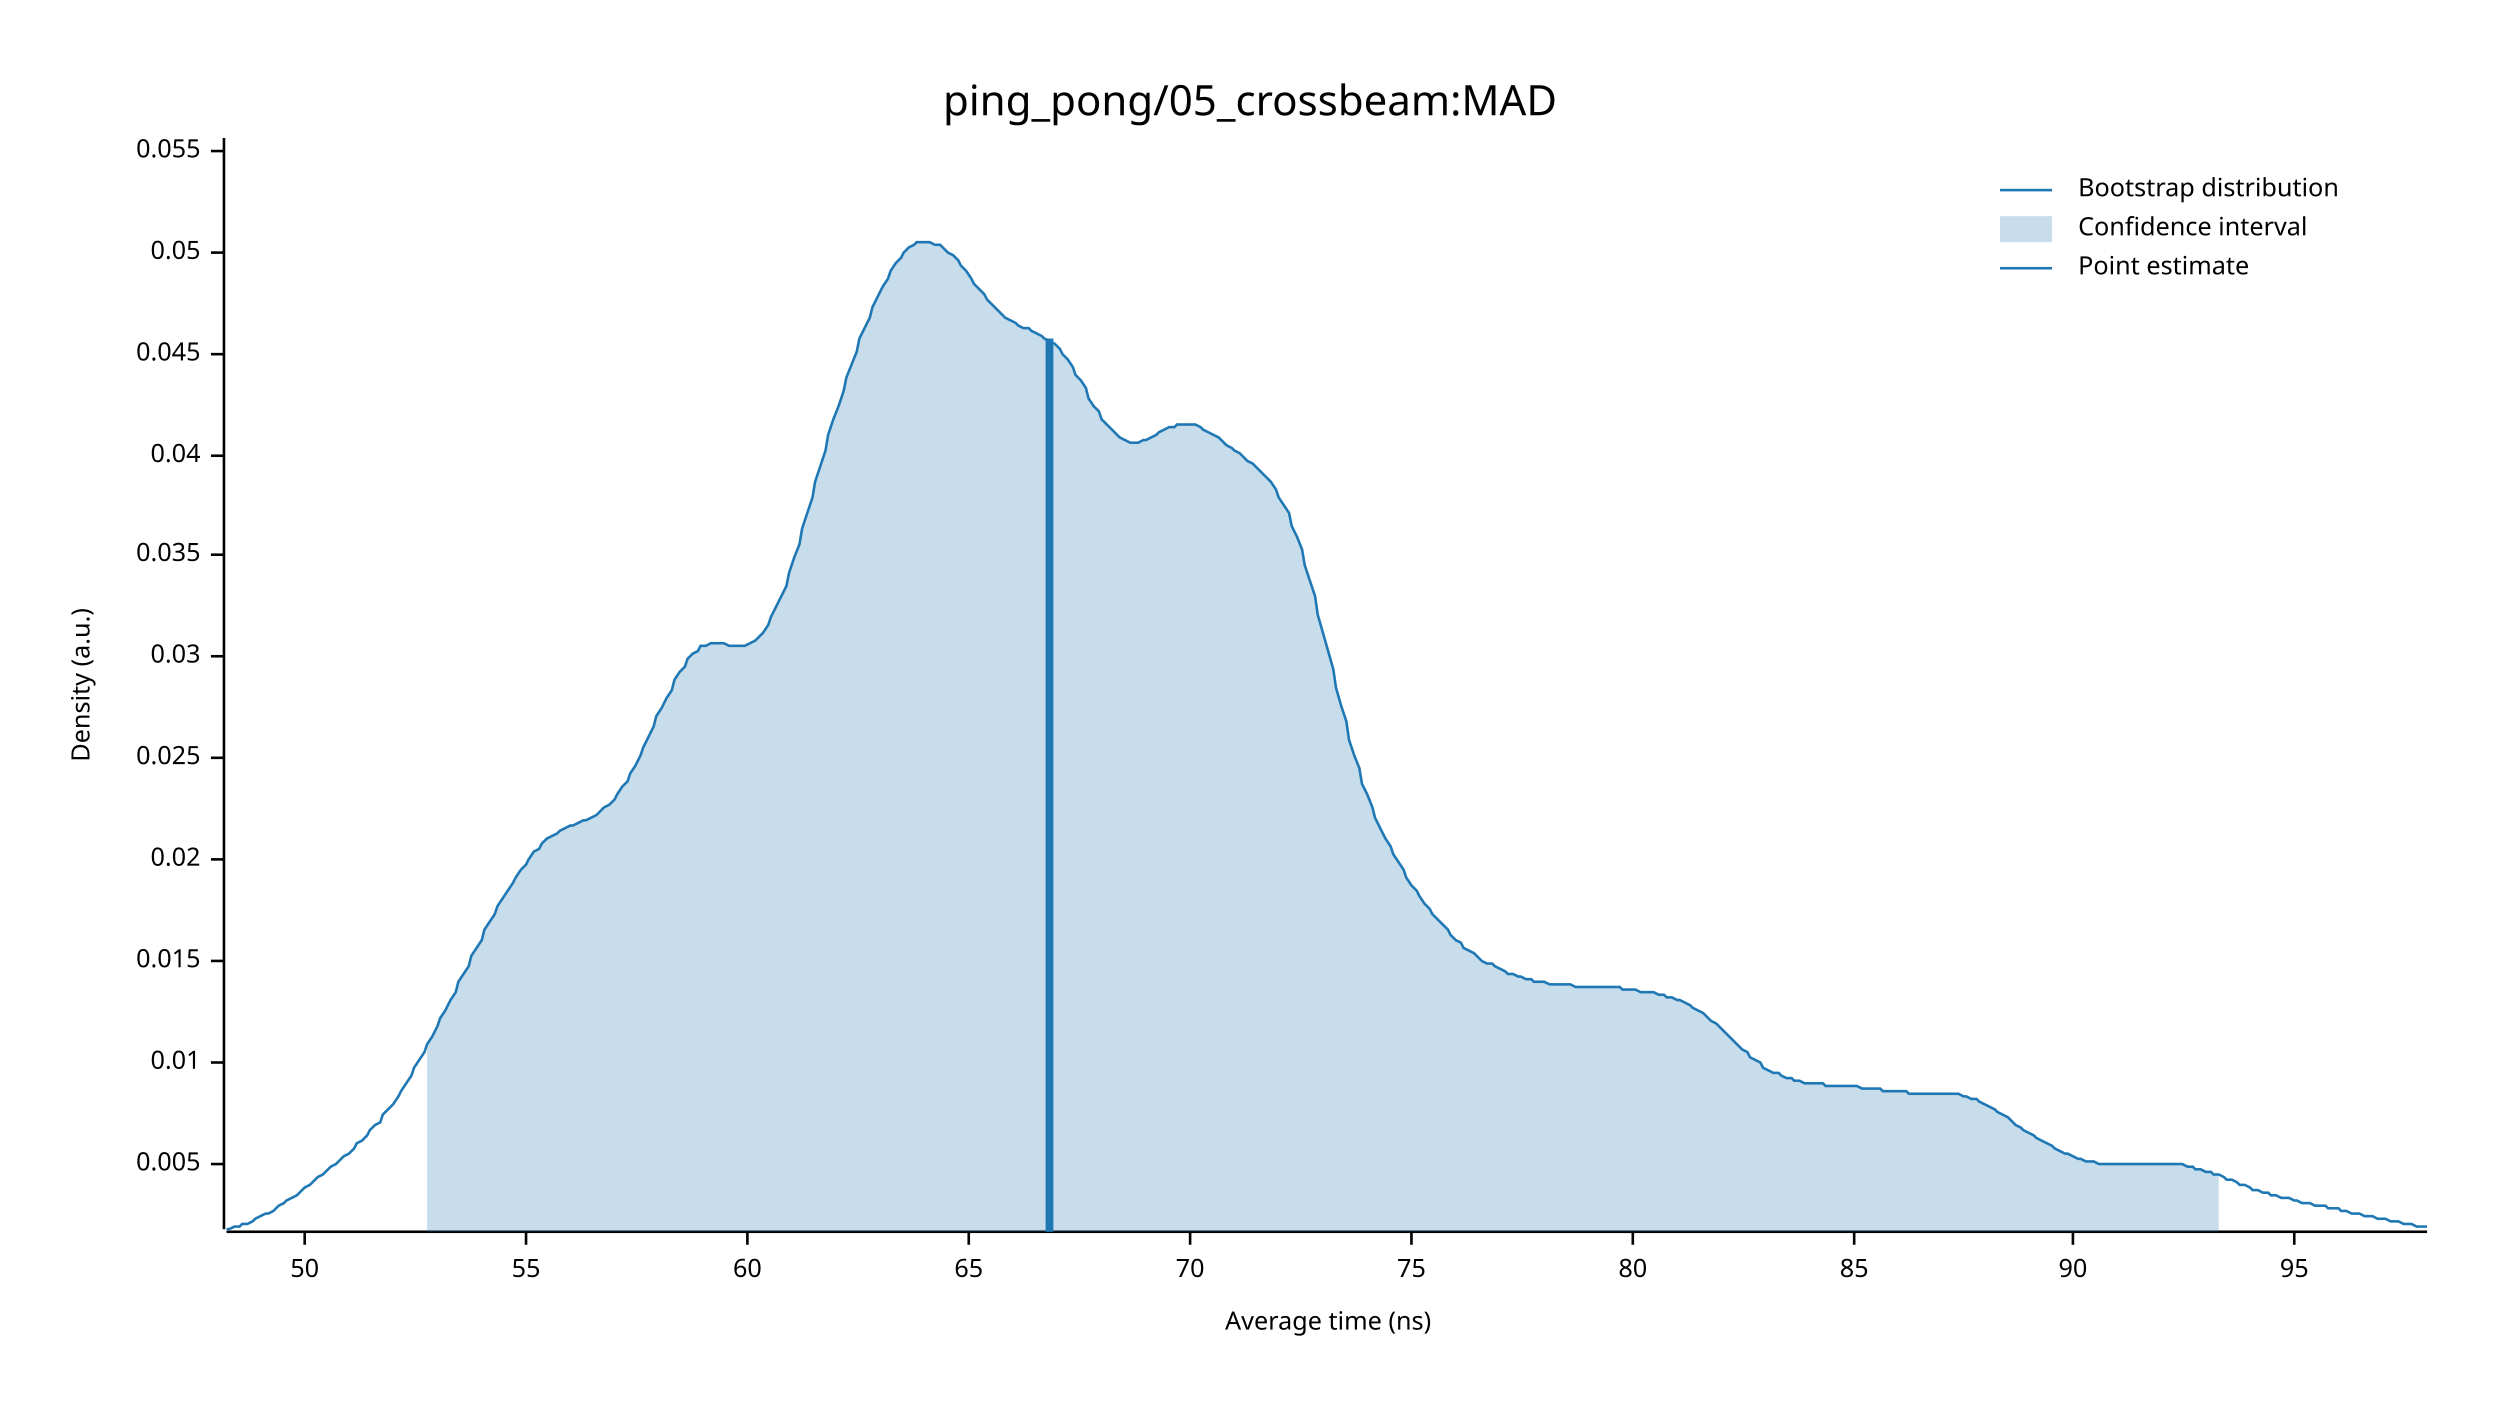
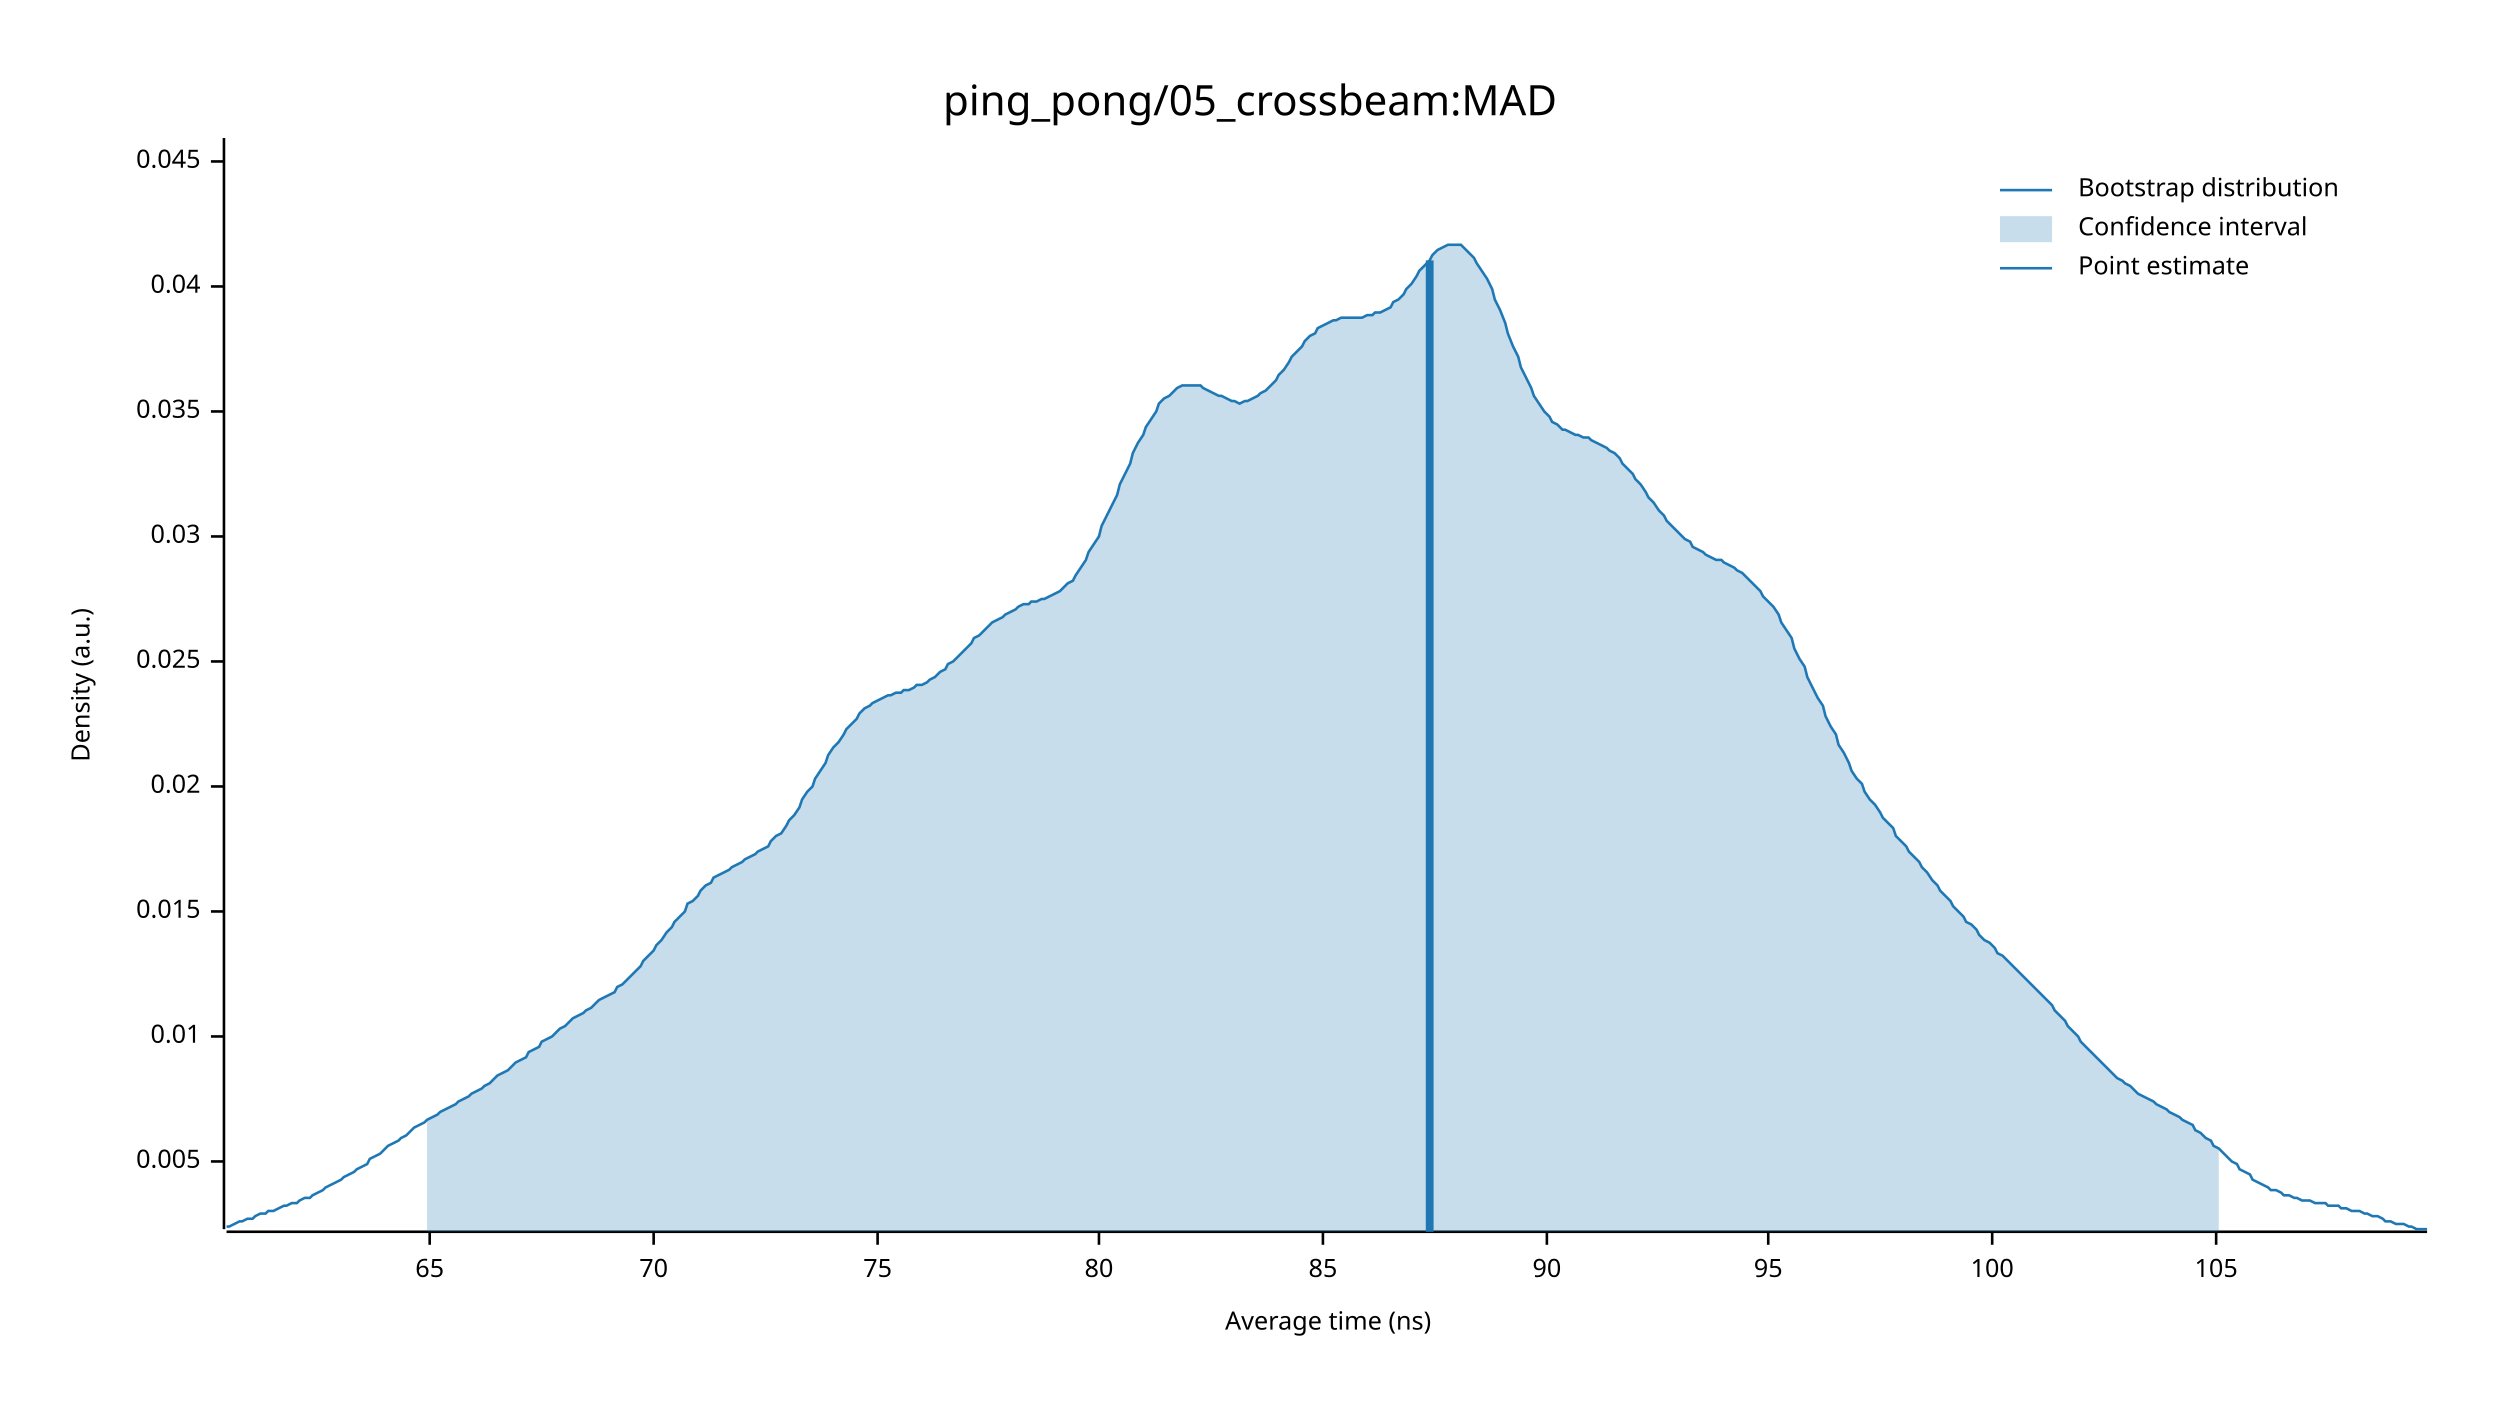
<svg xmlns="http://www.w3.org/2000/svg" width="960" height="540" viewBox="0 0 960 540">
  <text x="480" y="32" dy="0.76em" text-anchor="middle" font-family="sans-serif" font-size="16.129" opacity="1" fill="#000000">
ping_pong/05_crossbeam:MAD
</text>
  <text x="27" y="263" dy="0.76em" text-anchor="middle" font-family="sans-serif" font-size="9.677" opacity="1" fill="#000000" transform="rotate(270, 27, 263)">
Density (a.u.)
</text>
  <text x="510" y="513" dy="-0.5ex" text-anchor="middle" font-family="sans-serif" font-size="9.677" opacity="1" fill="#000000">
Average time (ns)
</text>
  <polyline fill="none" opacity="1" stroke="#000000" stroke-width="1" points="86,53 86,472 " />
-   <text x="77" y="447" dy="0.5ex" text-anchor="end" font-family="sans-serif" font-size="9.677" opacity="1" fill="#000000">
+   <text x="77" y="446" dy="0.5ex" text-anchor="end" font-family="sans-serif" font-size="9.677" opacity="1" fill="#000000">
0.005
</text>
-   <polyline fill="none" opacity="1" stroke="#000000" stroke-width="1" points="81,447 86,447 " />
-   <text x="77" y="408" dy="0.5ex" text-anchor="end" font-family="sans-serif" font-size="9.677" opacity="1" fill="#000000">
+   <polyline fill="none" opacity="1" stroke="#000000" stroke-width="1" points="81,446 86,446 " />
+   <text x="77" y="398" dy="0.5ex" text-anchor="end" font-family="sans-serif" font-size="9.677" opacity="1" fill="#000000">
0.01
</text>
-   <polyline fill="none" opacity="1" stroke="#000000" stroke-width="1" points="81,408 86,408 " />
-   <text x="77" y="369" dy="0.5ex" text-anchor="end" font-family="sans-serif" font-size="9.677" opacity="1" fill="#000000">
+   <polyline fill="none" opacity="1" stroke="#000000" stroke-width="1" points="81,398 86,398 " />
+   <text x="77" y="350" dy="0.5ex" text-anchor="end" font-family="sans-serif" font-size="9.677" opacity="1" fill="#000000">
0.015
</text>
-   <polyline fill="none" opacity="1" stroke="#000000" stroke-width="1" points="81,369 86,369 " />
-   <text x="77" y="330" dy="0.5ex" text-anchor="end" font-family="sans-serif" font-size="9.677" opacity="1" fill="#000000">
+   <polyline fill="none" opacity="1" stroke="#000000" stroke-width="1" points="81,350 86,350 " />
+   <text x="77" y="302" dy="0.5ex" text-anchor="end" font-family="sans-serif" font-size="9.677" opacity="1" fill="#000000">
0.02
</text>
-   <polyline fill="none" opacity="1" stroke="#000000" stroke-width="1" points="81,330 86,330 " />
-   <text x="77" y="291" dy="0.5ex" text-anchor="end" font-family="sans-serif" font-size="9.677" opacity="1" fill="#000000">
+   <polyline fill="none" opacity="1" stroke="#000000" stroke-width="1" points="81,302 86,302 " />
+   <text x="77" y="254" dy="0.5ex" text-anchor="end" font-family="sans-serif" font-size="9.677" opacity="1" fill="#000000">
0.025
</text>
-   <polyline fill="none" opacity="1" stroke="#000000" stroke-width="1" points="81,291 86,291 " />
-   <text x="77" y="252" dy="0.5ex" text-anchor="end" font-family="sans-serif" font-size="9.677" opacity="1" fill="#000000">
+   <polyline fill="none" opacity="1" stroke="#000000" stroke-width="1" points="81,254 86,254 " />
+   <text x="77" y="206" dy="0.5ex" text-anchor="end" font-family="sans-serif" font-size="9.677" opacity="1" fill="#000000">
0.03
</text>
-   <polyline fill="none" opacity="1" stroke="#000000" stroke-width="1" points="81,252 86,252 " />
-   <text x="77" y="213" dy="0.5ex" text-anchor="end" font-family="sans-serif" font-size="9.677" opacity="1" fill="#000000">
+   <polyline fill="none" opacity="1" stroke="#000000" stroke-width="1" points="81,206 86,206 " />
+   <text x="77" y="158" dy="0.5ex" text-anchor="end" font-family="sans-serif" font-size="9.677" opacity="1" fill="#000000">
0.035
</text>
-   <polyline fill="none" opacity="1" stroke="#000000" stroke-width="1" points="81,213 86,213 " />
-   <text x="77" y="175" dy="0.5ex" text-anchor="end" font-family="sans-serif" font-size="9.677" opacity="1" fill="#000000">
+   <polyline fill="none" opacity="1" stroke="#000000" stroke-width="1" points="81,158 86,158 " />
+   <text x="77" y="110" dy="0.5ex" text-anchor="end" font-family="sans-serif" font-size="9.677" opacity="1" fill="#000000">
0.04
</text>
-   <polyline fill="none" opacity="1" stroke="#000000" stroke-width="1" points="81,175 86,175 " />
-   <text x="77" y="136" dy="0.5ex" text-anchor="end" font-family="sans-serif" font-size="9.677" opacity="1" fill="#000000">
+   <polyline fill="none" opacity="1" stroke="#000000" stroke-width="1" points="81,110 86,110 " />
+   <text x="77" y="62" dy="0.5ex" text-anchor="end" font-family="sans-serif" font-size="9.677" opacity="1" fill="#000000">
0.045
</text>
-   <polyline fill="none" opacity="1" stroke="#000000" stroke-width="1" points="81,136 86,136 " />
-   <text x="77" y="97" dy="0.5ex" text-anchor="end" font-family="sans-serif" font-size="9.677" opacity="1" fill="#000000">
- 0.05
- </text>
-   <polyline fill="none" opacity="1" stroke="#000000" stroke-width="1" points="81,97 86,97 " />
-   <text x="77" y="58" dy="0.5ex" text-anchor="end" font-family="sans-serif" font-size="9.677" opacity="1" fill="#000000">
- 0.055
- </text>
-   <polyline fill="none" opacity="1" stroke="#000000" stroke-width="1" points="81,58 86,58 " />
+   <polyline fill="none" opacity="1" stroke="#000000" stroke-width="1" points="81,62 86,62 " />
  <polyline fill="none" opacity="1" stroke="#000000" stroke-width="1" points="87,473 932,473 " />
-   <text x="117" y="483" dy="0.76em" text-anchor="middle" font-family="sans-serif" font-size="9.677" opacity="1" fill="#000000">
- 50
- </text>
-   <polyline fill="none" opacity="1" stroke="#000000" stroke-width="1" points="117,473 117,478 " />
-   <text x="202" y="483" dy="0.76em" text-anchor="middle" font-family="sans-serif" font-size="9.677" opacity="1" fill="#000000">
- 55
- </text>
-   <polyline fill="none" opacity="1" stroke="#000000" stroke-width="1" points="202,473 202,478 " />
-   <text x="287" y="483" dy="0.76em" text-anchor="middle" font-family="sans-serif" font-size="9.677" opacity="1" fill="#000000">
- 60
- </text>
-   <polyline fill="none" opacity="1" stroke="#000000" stroke-width="1" points="287,473 287,478 " />
-   <text x="372" y="483" dy="0.76em" text-anchor="middle" font-family="sans-serif" font-size="9.677" opacity="1" fill="#000000">
+   <text x="165" y="483" dy="0.76em" text-anchor="middle" font-family="sans-serif" font-size="9.677" opacity="1" fill="#000000">
65
</text>
-   <polyline fill="none" opacity="1" stroke="#000000" stroke-width="1" points="372,473 372,478 " />
-   <text x="457" y="483" dy="0.76em" text-anchor="middle" font-family="sans-serif" font-size="9.677" opacity="1" fill="#000000">
+   <polyline fill="none" opacity="1" stroke="#000000" stroke-width="1" points="165,473 165,478 " />
+   <text x="251" y="483" dy="0.76em" text-anchor="middle" font-family="sans-serif" font-size="9.677" opacity="1" fill="#000000">
70
</text>
-   <polyline fill="none" opacity="1" stroke="#000000" stroke-width="1" points="457,473 457,478 " />
-   <text x="542" y="483" dy="0.76em" text-anchor="middle" font-family="sans-serif" font-size="9.677" opacity="1" fill="#000000">
+   <polyline fill="none" opacity="1" stroke="#000000" stroke-width="1" points="251,473 251,478 " />
+   <text x="337" y="483" dy="0.76em" text-anchor="middle" font-family="sans-serif" font-size="9.677" opacity="1" fill="#000000">
75
</text>
-   <polyline fill="none" opacity="1" stroke="#000000" stroke-width="1" points="542,473 542,478 " />
-   <text x="627" y="483" dy="0.76em" text-anchor="middle" font-family="sans-serif" font-size="9.677" opacity="1" fill="#000000">
+   <polyline fill="none" opacity="1" stroke="#000000" stroke-width="1" points="337,473 337,478 " />
+   <text x="422" y="483" dy="0.76em" text-anchor="middle" font-family="sans-serif" font-size="9.677" opacity="1" fill="#000000">
80
</text>
-   <polyline fill="none" opacity="1" stroke="#000000" stroke-width="1" points="627,473 627,478 " />
-   <text x="712" y="483" dy="0.76em" text-anchor="middle" font-family="sans-serif" font-size="9.677" opacity="1" fill="#000000">
+   <polyline fill="none" opacity="1" stroke="#000000" stroke-width="1" points="422,473 422,478 " />
+   <text x="508" y="483" dy="0.76em" text-anchor="middle" font-family="sans-serif" font-size="9.677" opacity="1" fill="#000000">
85
</text>
-   <polyline fill="none" opacity="1" stroke="#000000" stroke-width="1" points="712,473 712,478 " />
-   <text x="796" y="483" dy="0.76em" text-anchor="middle" font-family="sans-serif" font-size="9.677" opacity="1" fill="#000000">
+   <polyline fill="none" opacity="1" stroke="#000000" stroke-width="1" points="508,473 508,478 " />
+   <text x="594" y="483" dy="0.76em" text-anchor="middle" font-family="sans-serif" font-size="9.677" opacity="1" fill="#000000">
90
</text>
-   <polyline fill="none" opacity="1" stroke="#000000" stroke-width="1" points="796,473 796,478 " />
-   <text x="881" y="483" dy="0.76em" text-anchor="middle" font-family="sans-serif" font-size="9.677" opacity="1" fill="#000000">
+   <polyline fill="none" opacity="1" stroke="#000000" stroke-width="1" points="594,473 594,478 " />
+   <text x="679" y="483" dy="0.76em" text-anchor="middle" font-family="sans-serif" font-size="9.677" opacity="1" fill="#000000">
95
</text>
-   <polyline fill="none" opacity="1" stroke="#000000" stroke-width="1" points="881,473 881,478 " />
-   <polyline fill="none" opacity="1" stroke="#1F78B4" stroke-width="1" points="87,472 88,472 90,471 92,471 93,470 95,470 97,469 98,468 100,467 102,466 103,466 105,465 107,463 109,462 110,461 112,460 114,459 115,458 117,456 119,455 120,454 122,452 124,451 125,450 127,448 129,447 131,445 132,444 134,443 136,441 137,439 139,438 141,436 142,434 144,432 146,431 147,428 149,426 151,424 153,421 154,419 156,416 158,413 159,410 161,407 163,404 164,401 166,398 168,394 169,391 171,388 173,384 175,381 176,377 178,374 180,371 181,367 183,364 185,361 186,357 188,354 190,351 191,348 193,345 195,342 197,339 198,337 200,334 202,332 203,330 205,327 207,326 208,324 210,322 212,321 214,320 215,319 217,318 219,317 220,317 222,316 224,315 225,315 227,314 229,313 230,312 232,310 234,309 236,307 237,305 239,302 241,300 242,297 244,294 246,290 247,287 249,283 251,279 252,275 254,272 256,268 258,265 259,261 261,258 263,256 264,253 266,251 268,250 269,248 271,248 273,247 274,247 276,247 278,247 280,248 281,248 283,248 285,248 286,248 288,247 290,246 291,245 293,243 295,240 296,237 298,233 300,229 302,225 303,220 305,214 307,209 308,203 310,197 312,191 313,185 315,179 317,173 318,167 320,161 322,156 324,150 325,145 327,140 329,135 330,130 332,126 334,122 335,118 337,114 339,110 341,107 342,104 344,101 346,99 347,97 349,95 351,94 352,93 354,93 356,93 357,93 359,94 361,94 363,96 364,97 366,98 368,100 369,102 371,104 373,107 374,109 376,111 378,113 379,115 381,117 383,119 385,121 386,122 388,123 390,124 391,125 393,126 395,126 396,127 398,128 400,129 401,130 403,131 405,132 407,134 408,136 410,138 412,141 413,144 415,146 417,149 418,153 420,156 422,158 423,161 425,163 427,165 429,167 430,168 432,169 434,170 435,170 437,170 439,169 440,169 442,168 444,167 445,166 447,165 449,164 451,164 452,163 454,163 456,163 457,163 459,163 461,164 462,165 464,166 466,167 468,168 469,169 471,171 473,172 474,173 476,174 478,176 479,177 481,178 483,180 484,181 486,183 488,185 490,188 491,191 493,194 495,197 496,202 498,206 500,211 501,217 503,223 505,229 506,236 508,243 510,250 512,257 513,264 515,271 517,277 518,284 520,290 522,295 523,301 525,305 527,310 528,314 530,318 532,322 534,325 535,328 537,331 539,334 540,337 542,340 544,342 545,344 547,347 549,349 550,351 552,353 554,355 556,357 557,359 559,361 561,362 562,364 564,365 566,366 567,367 569,369 571,370 573,370 574,371 576,372 578,373 579,374 581,374 583,375 584,375 586,376 588,376 589,377 591,377 593,377 595,378 596,378 598,378 600,378 601,378 603,378 605,379 606,379 608,379 610,379 611,379 613,379 615,379 617,379 618,379 620,379 622,379 623,380 625,380 627,380 628,380 630,381 632,381 633,381 635,381 637,382 639,382 640,383 642,383 644,384 645,384 647,385 649,386 650,387 652,388 654,389 655,390 657,392 659,393 661,395 662,396 664,398 666,400 667,401 669,403 671,404 672,406 674,407 676,408 677,410 679,411 681,412 683,412 684,413 686,414 688,414 689,415 691,415 693,416 694,416 696,416 698,416 700,416 701,417 703,417 705,417 706,417 708,417 710,417 711,417 713,417 715,418 716,418 718,418 720,418 722,418 723,419 725,419 727,419 728,419 730,419 732,419 733,420 735,420 737,420 738,420 740,420 742,420 744,420 745,420 747,420 749,420 750,420 752,420 754,421 755,421 757,422 759,422 760,423 762,424 764,425 766,426 767,427 769,428 771,429 772,430 774,432 776,433 777,434 779,435 781,436 782,437 784,438 786,439 788,440 789,441 791,442 793,443 794,443 796,444 798,445 799,445 801,446 803,446 804,446 806,447 808,447 810,447 811,447 813,447 815,447 816,447 818,447 820,447 821,447 823,447 825,447 827,447 828,447 830,447 832,447 833,447 835,447 837,447 838,447 840,448 842,448 843,449 845,449 847,450 849,450 850,451 852,451 854,452 855,453 857,453 859,454 860,455 862,455 864,456 865,457 867,457 869,458 871,458 872,459 874,459 876,460 877,460 879,460 881,461 882,461 884,462 886,462 887,462 889,463 891,463 893,463 894,464 896,464 898,464 899,465 901,465 903,466 904,466 906,466 908,467 909,467 911,467 913,468 915,468 916,468 918,469 920,469 921,469 923,470 925,470 926,470 928,471 930,471 932,471 " />
-   <polygon opacity="0.25" fill="#1F78B4" points="164,401 166,398 168,394 169,391 171,388 173,384 175,381 176,377 178,374 180,371 181,367 183,364 185,361 186,357 188,354 190,351 191,348 193,345 195,342 197,339 198,337 200,334 202,332 203,330 205,327 207,326 208,324 210,322 212,321 214,320 215,319 217,318 219,317 220,317 222,316 224,315 225,315 227,314 229,313 230,312 232,310 234,309 236,307 237,305 239,302 241,300 242,297 244,294 246,290 247,287 249,283 251,279 252,275 254,272 256,268 258,265 259,261 261,258 263,256 264,253 266,251 268,250 269,248 271,248 273,247 274,247 276,247 278,247 280,248 281,248 283,248 285,248 286,248 288,247 290,246 291,245 293,243 295,240 296,237 298,233 300,229 302,225 303,220 305,214 307,209 308,203 310,197 312,191 313,185 315,179 317,173 318,167 320,161 322,156 324,150 325,145 327,140 329,135 330,130 332,126 334,122 335,118 337,114 339,110 341,107 342,104 344,101 346,99 347,97 349,95 351,94 352,93 354,93 356,93 357,93 359,94 361,94 363,96 364,97 366,98 368,100 369,102 371,104 373,107 374,109 376,111 378,113 379,115 381,117 383,119 385,121 386,122 388,123 390,124 391,125 393,126 395,126 396,127 398,128 400,129 401,130 403,131 405,132 407,134 408,136 410,138 412,141 413,144 415,146 417,149 418,153 420,156 422,158 423,161 425,163 427,165 429,167 430,168 432,169 434,170 435,170 437,170 439,169 440,169 442,168 444,167 445,166 447,165 449,164 451,164 452,163 454,163 456,163 457,163 459,163 461,164 462,165 464,166 466,167 468,168 469,169 471,171 473,172 474,173 476,174 478,176 479,177 481,178 483,180 484,181 486,183 488,185 490,188 491,191 493,194 495,197 496,202 498,206 500,211 501,217 503,223 505,229 506,236 508,243 510,250 512,257 513,264 515,271 517,277 518,284 520,290 522,295 523,301 525,305 527,310 528,314 530,318 532,322 534,325 535,328 537,331 539,334 540,337 542,340 544,342 545,344 547,347 549,349 550,351 552,353 554,355 556,357 557,359 559,361 561,362 562,364 564,365 566,366 567,367 569,369 571,370 573,370 574,371 576,372 578,373 579,374 581,374 583,375 584,375 586,376 588,376 589,377 591,377 593,377 595,378 596,378 598,378 600,378 601,378 603,378 605,379 606,379 608,379 610,379 611,379 613,379 615,379 617,379 618,379 620,379 622,379 623,380 625,380 627,380 628,380 630,381 632,381 633,381 635,381 637,382 639,382 640,383 642,383 644,384 645,384 647,385 649,386 650,387 652,388 654,389 655,390 657,392 659,393 661,395 662,396 664,398 666,400 667,401 669,403 671,404 672,406 674,407 676,408 677,410 679,411 681,412 683,412 684,413 686,414 688,414 689,415 691,415 693,416 694,416 696,416 698,416 700,416 701,417 703,417 705,417 706,417 708,417 710,417 711,417 713,417 715,418 716,418 718,418 720,418 722,418 723,419 725,419 727,419 728,419 730,419 732,419 733,420 735,420 737,420 738,420 740,420 742,420 744,420 745,420 747,420 749,420 750,420 752,420 754,421 755,421 757,422 759,422 760,423 762,424 764,425 766,426 767,427 769,428 771,429 772,430 774,432 776,433 777,434 779,435 781,436 782,437 784,438 786,439 788,440 789,441 791,442 793,443 794,443 796,444 798,445 799,445 801,446 803,446 804,446 806,447 808,447 810,447 811,447 813,447 815,447 816,447 818,447 820,447 821,447 823,447 825,447 827,447 828,447 830,447 832,447 833,447 835,447 837,447 838,447 840,448 842,448 843,449 845,449 847,450 849,450 850,451 852,451 852,473 164,473 " />
-   <polyline fill="none" opacity="1" stroke="#1F78B4" stroke-width="3" points="403,473 403,130 " />
+   <polyline fill="none" opacity="1" stroke="#000000" stroke-width="1" points="679,473 679,478 " />
+   <text x="765" y="483" dy="0.76em" text-anchor="middle" font-family="sans-serif" font-size="9.677" opacity="1" fill="#000000">
+ 100
+ </text>
+   <polyline fill="none" opacity="1" stroke="#000000" stroke-width="1" points="765,473 765,478 " />
+   <text x="851" y="483" dy="0.76em" text-anchor="middle" font-family="sans-serif" font-size="9.677" opacity="1" fill="#000000">
+ 105
+ </text>
+   <polyline fill="none" opacity="1" stroke="#000000" stroke-width="1" points="851,473 851,478 " />
+   <polyline fill="none" opacity="1" stroke="#1F78B4" stroke-width="1" points="87,471 88,471 90,470 92,469 93,469 95,468 97,468 98,467 100,466 102,466 103,465 105,465 107,464 109,463 110,463 112,462 114,462 115,461 117,460 119,460 120,459 122,458 124,457 125,456 127,455 129,454 131,453 132,452 134,451 136,450 137,449 139,448 141,447 142,445 144,444 146,443 147,442 149,440 151,439 153,438 154,437 156,436 158,434 159,433 161,432 163,431 164,430 166,429 168,428 169,427 171,426 173,425 175,424 176,423 178,422 180,421 181,420 183,419 185,418 186,417 188,416 190,414 191,413 193,412 195,411 197,409 198,408 200,407 202,406 203,404 205,403 207,402 208,400 210,399 212,398 214,396 215,395 217,394 219,392 220,391 222,390 224,389 225,388 227,387 229,385 230,384 232,383 234,382 236,381 237,379 239,378 241,376 242,375 244,373 246,371 247,369 249,367 251,365 252,363 254,361 256,358 258,356 259,354 261,352 263,350 264,347 266,346 268,344 269,342 271,340 273,339 274,337 276,336 278,335 280,334 281,333 283,332 285,331 286,330 288,329 290,328 291,327 293,326 295,325 296,323 298,321 300,320 302,317 303,315 305,313 307,310 308,307 310,304 312,302 313,299 315,296 317,293 318,290 320,287 322,285 324,282 325,280 327,278 329,276 330,274 332,272 334,271 335,270 337,269 339,268 341,267 342,267 344,266 346,266 347,265 349,265 351,264 352,263 354,263 356,262 357,261 359,260 361,258 363,257 364,255 366,254 368,252 369,251 371,249 373,247 374,245 376,244 378,242 379,241 381,239 383,238 385,237 386,236 388,235 390,234 391,233 393,232 395,232 396,231 398,231 400,230 401,230 403,229 405,228 407,227 408,226 410,224 412,223 413,221 415,218 417,215 418,212 420,209 422,206 423,202 425,198 427,194 429,190 430,186 432,182 434,178 435,174 437,170 439,167 440,164 442,161 444,158 445,155 447,153 449,152 451,150 452,149 454,148 456,148 457,148 459,148 461,148 462,149 464,150 466,151 468,152 469,152 471,153 473,154 474,154 476,155 478,154 479,154 481,153 483,152 484,151 486,150 488,148 490,146 491,144 493,142 495,139 496,137 498,135 500,133 501,131 503,129 505,128 506,126 508,125 510,124 512,123 513,123 515,122 517,122 518,122 520,122 522,122 523,122 525,121 527,121 528,120 530,120 532,119 534,118 535,116 537,115 539,113 540,111 542,109 544,106 545,104 547,102 549,100 550,98 552,96 554,95 556,94 557,94 559,94 561,94 562,95 564,97 566,99 567,101 569,104 571,107 573,111 574,115 576,119 578,124 579,128 581,133 583,137 584,141 586,145 588,149 589,152 591,155 593,158 595,160 596,162 598,163 600,165 601,165 603,166 605,167 606,167 608,168 610,168 611,169 613,170 615,171 617,172 618,173 620,174 622,176 623,178 625,180 627,182 628,184 630,186 632,189 633,191 635,193 637,196 639,198 640,200 642,202 644,204 645,205 647,207 649,208 650,210 652,211 654,212 655,213 657,214 659,215 661,215 662,216 664,217 666,218 667,219 669,220 671,222 672,223 674,225 676,227 677,229 679,231 681,233 683,236 684,239 686,242 688,245 689,249 691,253 693,256 694,260 696,264 698,268 700,271 701,275 703,279 705,282 706,286 708,289 710,293 711,296 713,299 715,301 716,304 718,307 720,309 722,312 723,314 725,316 727,318 728,321 730,323 732,325 733,327 735,329 737,331 738,333 740,335 742,338 744,340 745,342 747,344 749,346 750,348 752,350 754,352 755,354 757,355 759,357 760,359 762,361 764,362 766,364 767,366 769,367 771,369 772,370 774,372 776,374 777,375 779,377 781,379 782,380 784,382 786,384 788,386 789,388 791,390 793,392 794,394 796,396 798,398 799,400 801,402 803,404 804,405 806,407 808,409 810,411 811,412 813,414 815,415 816,416 818,417 820,419 821,420 823,421 825,422 827,423 828,424 830,425 832,426 833,427 835,428 837,429 838,430 840,431 842,432 843,434 845,435 847,437 849,438 850,440 852,441 854,443 855,444 857,446 859,447 860,449 862,450 864,451 865,453 867,454 869,455 871,456 872,457 874,457 876,458 877,459 879,459 881,460 882,460 884,461 886,461 887,461 889,462 891,462 893,462 894,463 896,463 898,463 899,464 901,464 903,465 904,465 906,465 908,466 909,466 911,467 913,467 915,468 916,469 918,469 920,470 921,470 923,470 925,471 926,471 928,472 930,472 932,472 " />
+   <polygon opacity="0.25" fill="#1F78B4" points="164,430 166,429 168,428 169,427 171,426 173,425 175,424 176,423 178,422 180,421 181,420 183,419 185,418 186,417 188,416 190,414 191,413 193,412 195,411 197,409 198,408 200,407 202,406 203,404 205,403 207,402 208,400 210,399 212,398 214,396 215,395 217,394 219,392 220,391 222,390 224,389 225,388 227,387 229,385 230,384 232,383 234,382 236,381 237,379 239,378 241,376 242,375 244,373 246,371 247,369 249,367 251,365 252,363 254,361 256,358 258,356 259,354 261,352 263,350 264,347 266,346 268,344 269,342 271,340 273,339 274,337 276,336 278,335 280,334 281,333 283,332 285,331 286,330 288,329 290,328 291,327 293,326 295,325 296,323 298,321 300,320 302,317 303,315 305,313 307,310 308,307 310,304 312,302 313,299 315,296 317,293 318,290 320,287 322,285 324,282 325,280 327,278 329,276 330,274 332,272 334,271 335,270 337,269 339,268 341,267 342,267 344,266 346,266 347,265 349,265 351,264 352,263 354,263 356,262 357,261 359,260 361,258 363,257 364,255 366,254 368,252 369,251 371,249 373,247 374,245 376,244 378,242 379,241 381,239 383,238 385,237 386,236 388,235 390,234 391,233 393,232 395,232 396,231 398,231 400,230 401,230 403,229 405,228 407,227 408,226 410,224 412,223 413,221 415,218 417,215 418,212 420,209 422,206 423,202 425,198 427,194 429,190 430,186 432,182 434,178 435,174 437,170 439,167 440,164 442,161 444,158 445,155 447,153 449,152 451,150 452,149 454,148 456,148 457,148 459,148 461,148 462,149 464,150 466,151 468,152 469,152 471,153 473,154 474,154 476,155 478,154 479,154 481,153 483,152 484,151 486,150 488,148 490,146 491,144 493,142 495,139 496,137 498,135 500,133 501,131 503,129 505,128 506,126 508,125 510,124 512,123 513,123 515,122 517,122 518,122 520,122 522,122 523,122 525,121 527,121 528,120 530,120 532,119 534,118 535,116 537,115 539,113 540,111 542,109 544,106 545,104 547,102 549,100 550,98 552,96 554,95 556,94 557,94 559,94 561,94 562,95 564,97 566,99 567,101 569,104 571,107 573,111 574,115 576,119 578,124 579,128 581,133 583,137 584,141 586,145 588,149 589,152 591,155 593,158 595,160 596,162 598,163 600,165 601,165 603,166 605,167 606,167 608,168 610,168 611,169 613,170 615,171 617,172 618,173 620,174 622,176 623,178 625,180 627,182 628,184 630,186 632,189 633,191 635,193 637,196 639,198 640,200 642,202 644,204 645,205 647,207 649,208 650,210 652,211 654,212 655,213 657,214 659,215 661,215 662,216 664,217 666,218 667,219 669,220 671,222 672,223 674,225 676,227 677,229 679,231 681,233 683,236 684,239 686,242 688,245 689,249 691,253 693,256 694,260 696,264 698,268 700,271 701,275 703,279 705,282 706,286 708,289 710,293 711,296 713,299 715,301 716,304 718,307 720,309 722,312 723,314 725,316 727,318 728,321 730,323 732,325 733,327 735,329 737,331 738,333 740,335 742,338 744,340 745,342 747,344 749,346 750,348 752,350 754,352 755,354 757,355 759,357 760,359 762,361 764,362 766,364 767,366 769,367 771,369 772,370 774,372 776,374 777,375 779,377 781,379 782,380 784,382 786,384 788,386 789,388 791,390 793,392 794,394 796,396 798,398 799,400 801,402 803,404 804,405 806,407 808,409 810,411 811,412 813,414 815,415 816,416 818,417 820,419 821,420 823,421 825,422 827,423 828,424 830,425 832,426 833,427 835,428 837,429 838,430 840,431 842,432 843,434 845,435 847,437 849,438 850,440 852,441 852,473 164,473 " />
+   <polyline fill="none" opacity="1" stroke="#1F78B4" stroke-width="3" points="549,473 549,100 " />
  <text x="798" y="68" dy="0.76em" text-anchor="start" font-family="sans-serif" font-size="9.677" opacity="1" fill="#000000">
Bootstrap distribution
</text>
  <text x="798" y="83" dy="0.76em" text-anchor="start" font-family="sans-serif" font-size="9.677" opacity="1" fill="#000000">
Confidence interval
</text>
  <text x="798" y="98" dy="0.76em" text-anchor="start" font-family="sans-serif" font-size="9.677" opacity="1" fill="#000000">
Point estimate
</text>
  <polyline fill="none" opacity="1" stroke="#1F78B4" stroke-width="1" points="768,73 788,73 " />
  <rect x="768" y="83" width="20" height="10" opacity="0.25" fill="#1F78B4" stroke="none" />
  <polyline fill="none" opacity="1" stroke="#1F78B4" stroke-width="1" points="768,103 788,103 " />
</svg>
